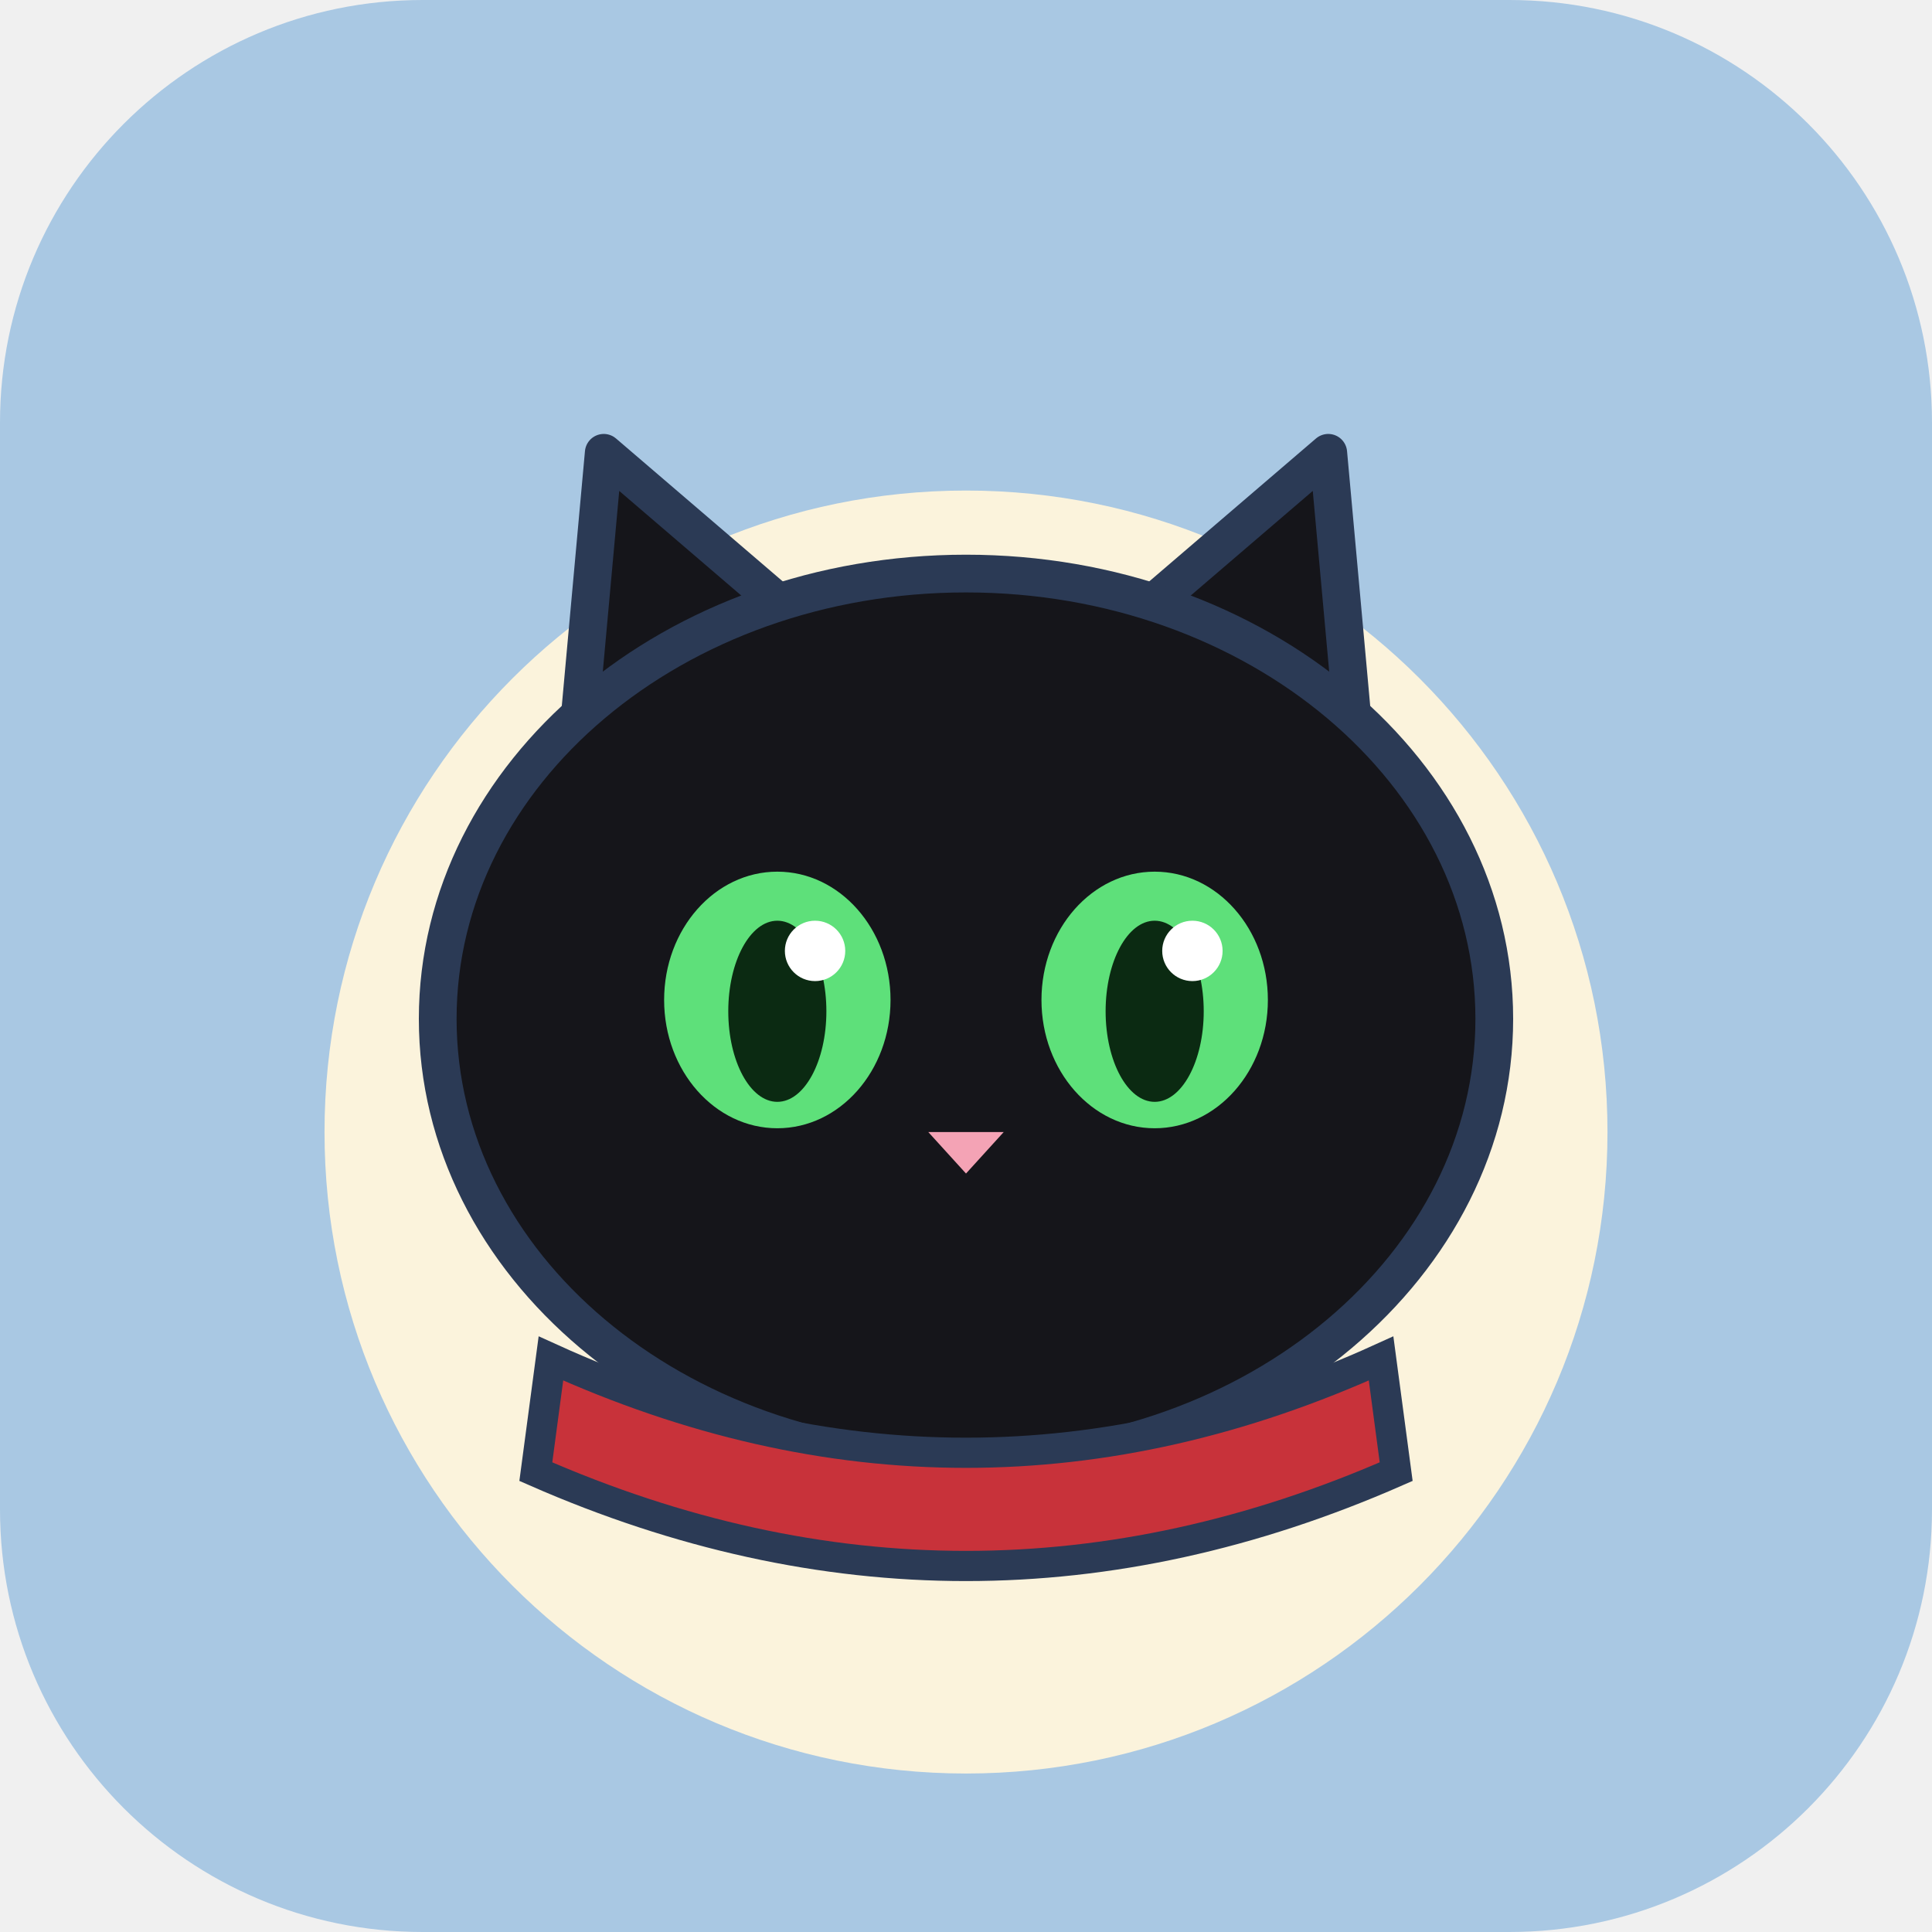
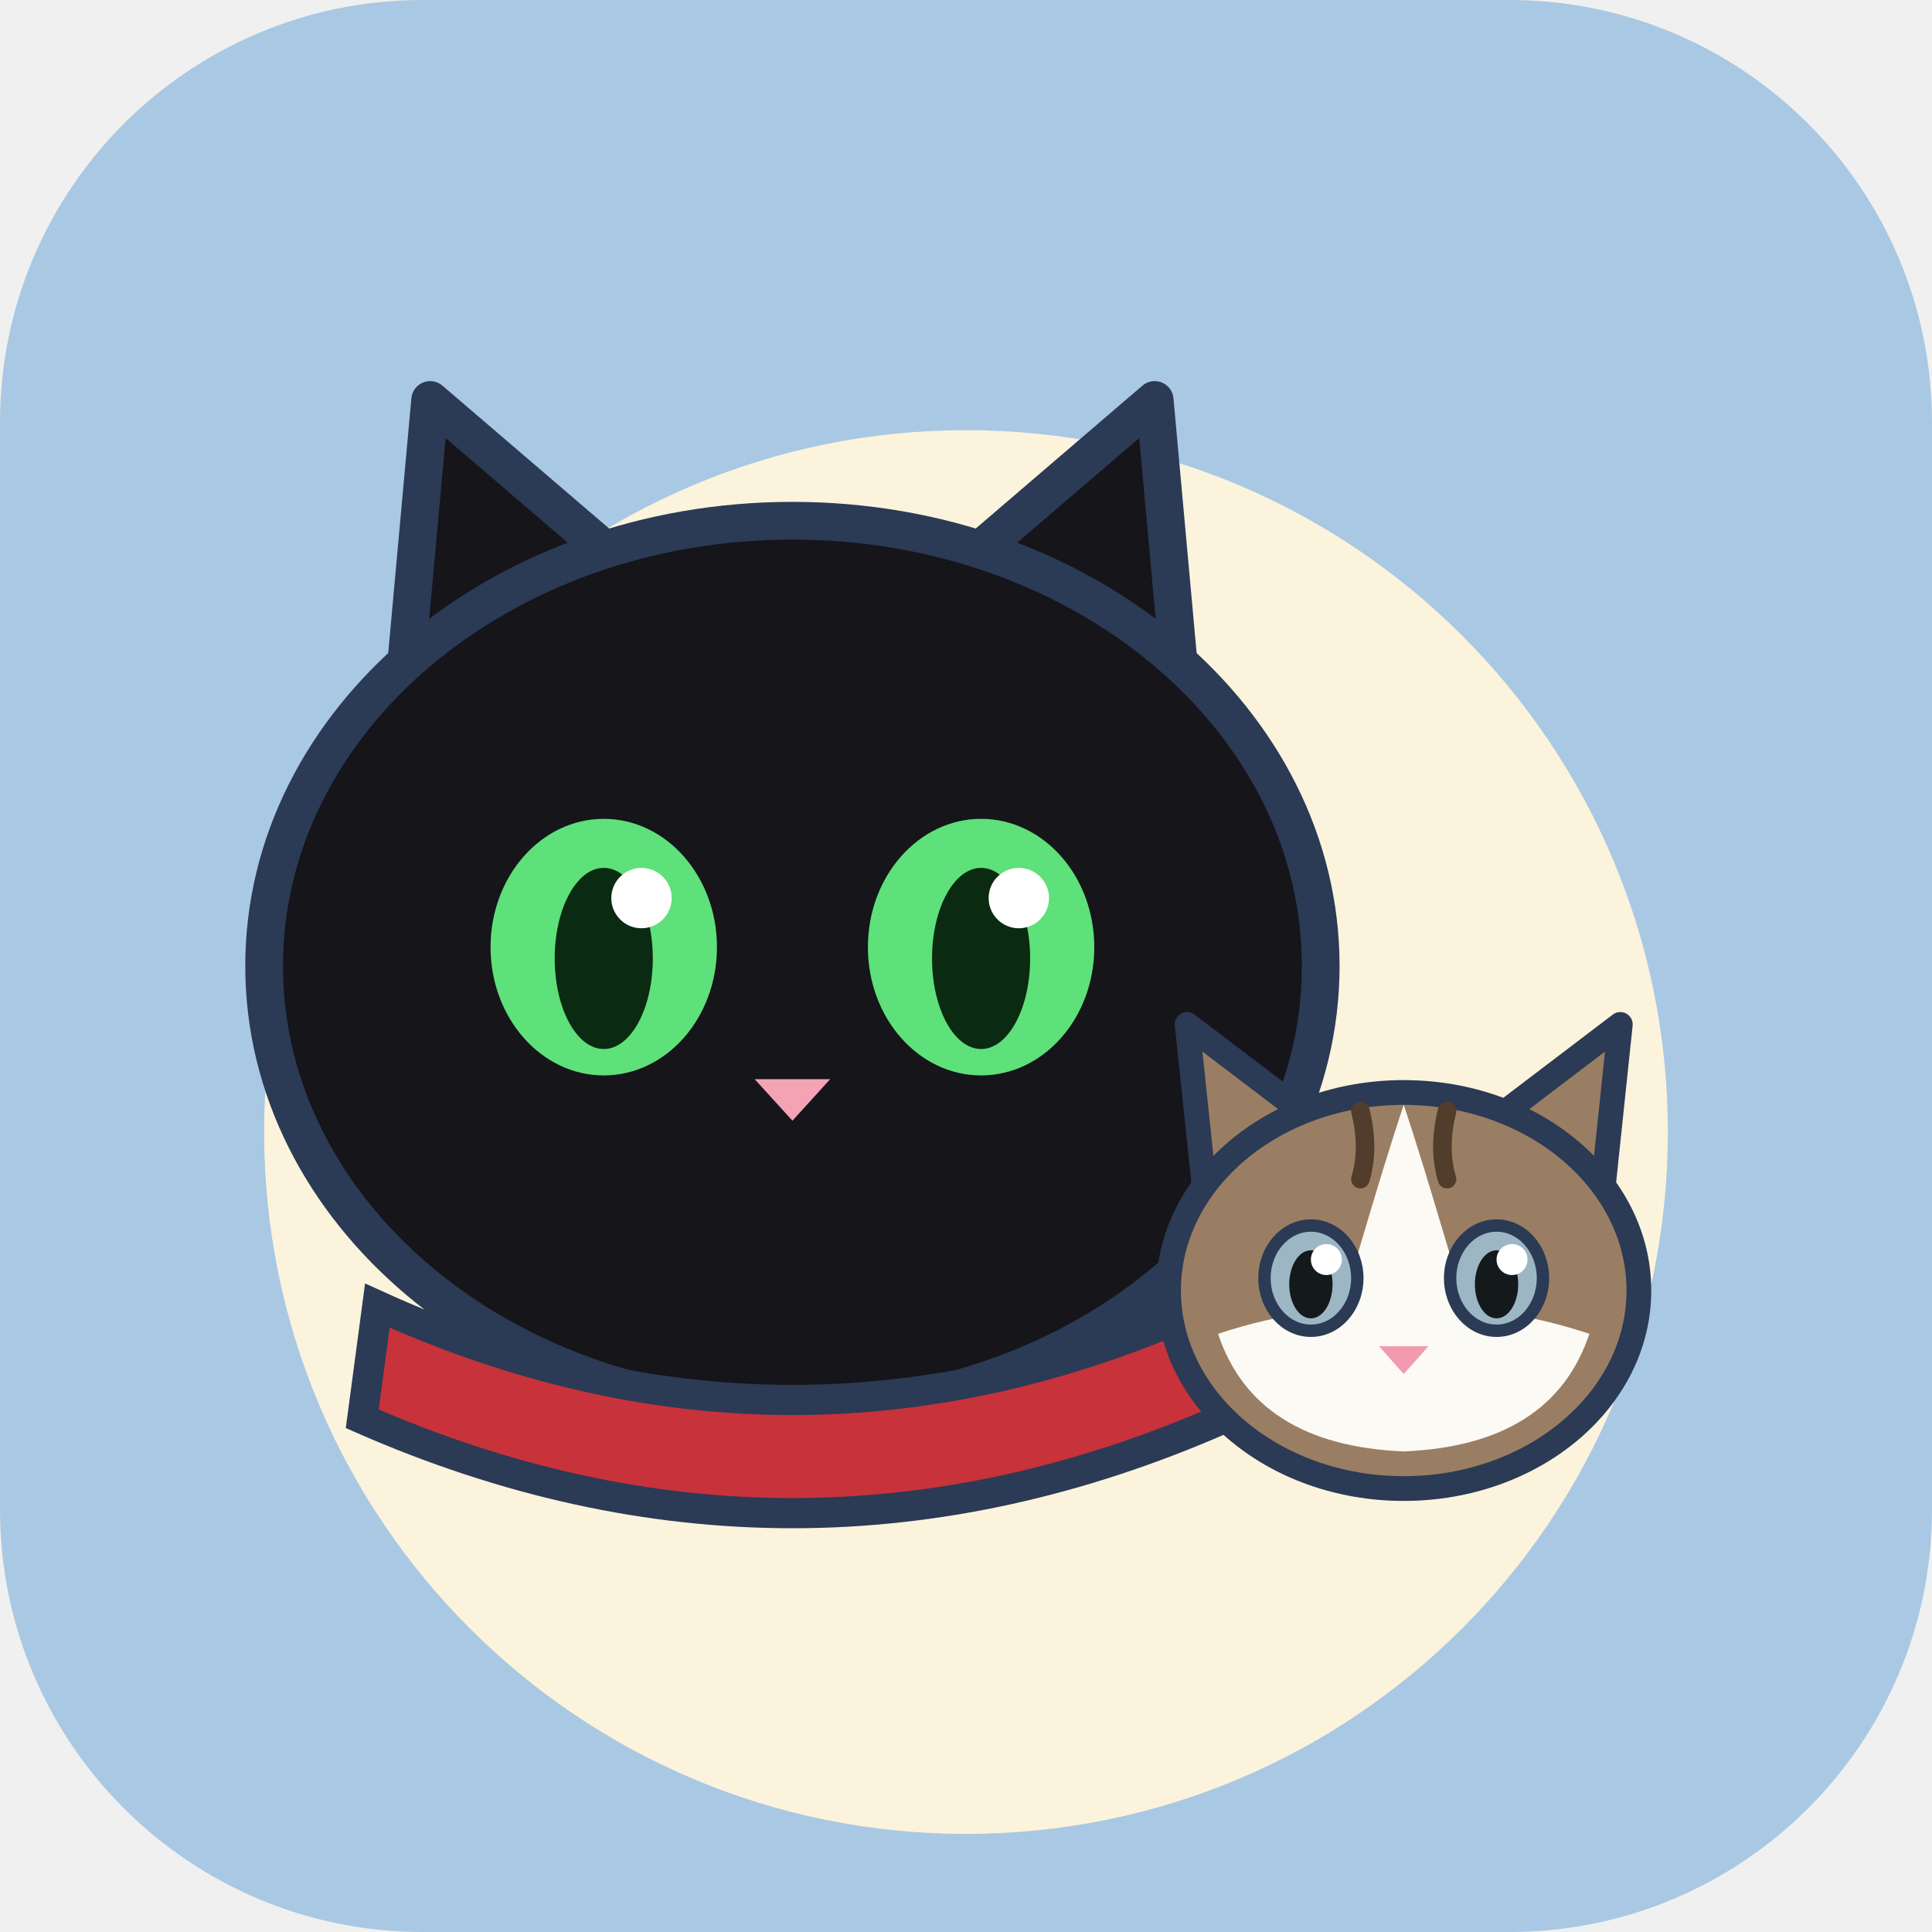
<svg xmlns="http://www.w3.org/2000/svg" viewBox="0 0 512 512">
  <rect width="512" height="512" rx="112" fill="#A9C8E3" />
-   <circle cx="256" cy="300" r="170" fill="#FBF3DC" />
-   <path d="M150 230 L160 120 L230 180 Z M362 230 L352 120 L282 180 Z" fill="#15151A" stroke="#2B3A55" stroke-width="10" stroke-linejoin="round" />
-   <ellipse cx="256" cy="270" rx="140" ry="118" fill="#15151A" stroke="#2B3A55" stroke-width="10" />
-   <ellipse cx="206" cy="265" rx="30" ry="34" fill="#5EE07A" />
-   <ellipse cx="306" cy="265" rx="30" ry="34" fill="#5EE07A" />
-   <ellipse cx="206" cy="268" rx="13" ry="24" fill="#0B2A12" />
-   <ellipse cx="306" cy="268" rx="13" ry="24" fill="#0B2A12" />
-   <circle cx="216" cy="252" r="8" fill="#fff" />
-   <circle cx="316" cy="252" r="8" fill="#fff" />
-   <path d="M246 300 h20 l-10 11z" fill="#F4A3B5" />
-   <path d="M146 360 Q256 410 366 360 L370 390 Q256 440 142 390Z" fill="#C8323A" stroke="#2B3A55" stroke-width="8" />
+   <circle cx="256" cy="300" r="186" fill="#FBF3DC" />
+   <g transform="translate(-46 -14)">
+     <path d="M150 230 L160 120 L230 180 Z M362 230 L352 120 L282 180 Z" fill="#15151A" stroke="#2B3A55" stroke-width="10" stroke-linejoin="round" />
+     <ellipse cx="256" cy="270" rx="140" ry="118" fill="#15151A" stroke="#2B3A55" stroke-width="10" />
+     <ellipse cx="206" cy="265" rx="30" ry="34" fill="#5EE07A" />
+     <ellipse cx="306" cy="265" rx="30" ry="34" fill="#5EE07A" />
+     <ellipse cx="206" cy="268" rx="13" ry="24" fill="#0B2A12" />
+     <ellipse cx="306" cy="268" rx="13" ry="24" fill="#0B2A12" />
+     <circle cx="216" cy="252" r="8" fill="#fff" />
+     <circle cx="316" cy="252" r="8" fill="#fff" />
+     <path d="M246 300 h20 l-10 11z" fill="#F4A3B5" />
+     <path d="M146 360 Q256 410 366 360 L370 390 Q256 440 142 390Z" fill="#C8323A" stroke="#2B3A55" stroke-width="8" />
+   </g>
+   <g transform="translate(372 342) scale(.82)">
+     <path d="M-62 -10 L-70 -86 L-20 -48 Z M62 -10 L70 -86 L20 -48 Z" fill="#9A7E63" stroke="#2B3A55" stroke-width="8" stroke-linejoin="round" />
+     <ellipse cx="0" cy="0" rx="76" ry="64" fill="#9A7E63" stroke="#2B3A55" stroke-width="8" />
+     <path d="M0 -60 C-10 -30 -16 -6 -22 10 L22 10 C16 -6 10 -30 0 -60Z" fill="#FCFAF5" />
+     <path d="M-60 14 Q-48 50 0 52 Q48 50 60 14 Q30 4 0 6 Q-30 4 -60 14Z" fill="#FCFAF5" />
+     <path d="M-14 -58 q3 12 0 22 M14 -58 q-3 12 0 22" stroke="#523C2C" stroke-width="6" fill="none" stroke-linecap="round" />
+     <ellipse cx="-30" cy="-4" rx="15" ry="17" fill="#9DB6C4" stroke="#2B3A55" stroke-width="4" />
+     <ellipse cx="30" cy="-4" rx="15" ry="17" fill="#9DB6C4" stroke="#2B3A55" stroke-width="4" />
+     <ellipse cx="-30" cy="-2" rx="7" ry="11" fill="#14191C" />
+     <ellipse cx="30" cy="-2" rx="7" ry="11" fill="#14191C" />
+     <circle cx="-25" cy="-10" r="5" fill="#fff" />
+     <circle cx="35" cy="-10" r="5" fill="#fff" />
+     <path d="M-8 18 h16 l-8 9z" fill="#F29BAE" />
+   </g>
</svg>
